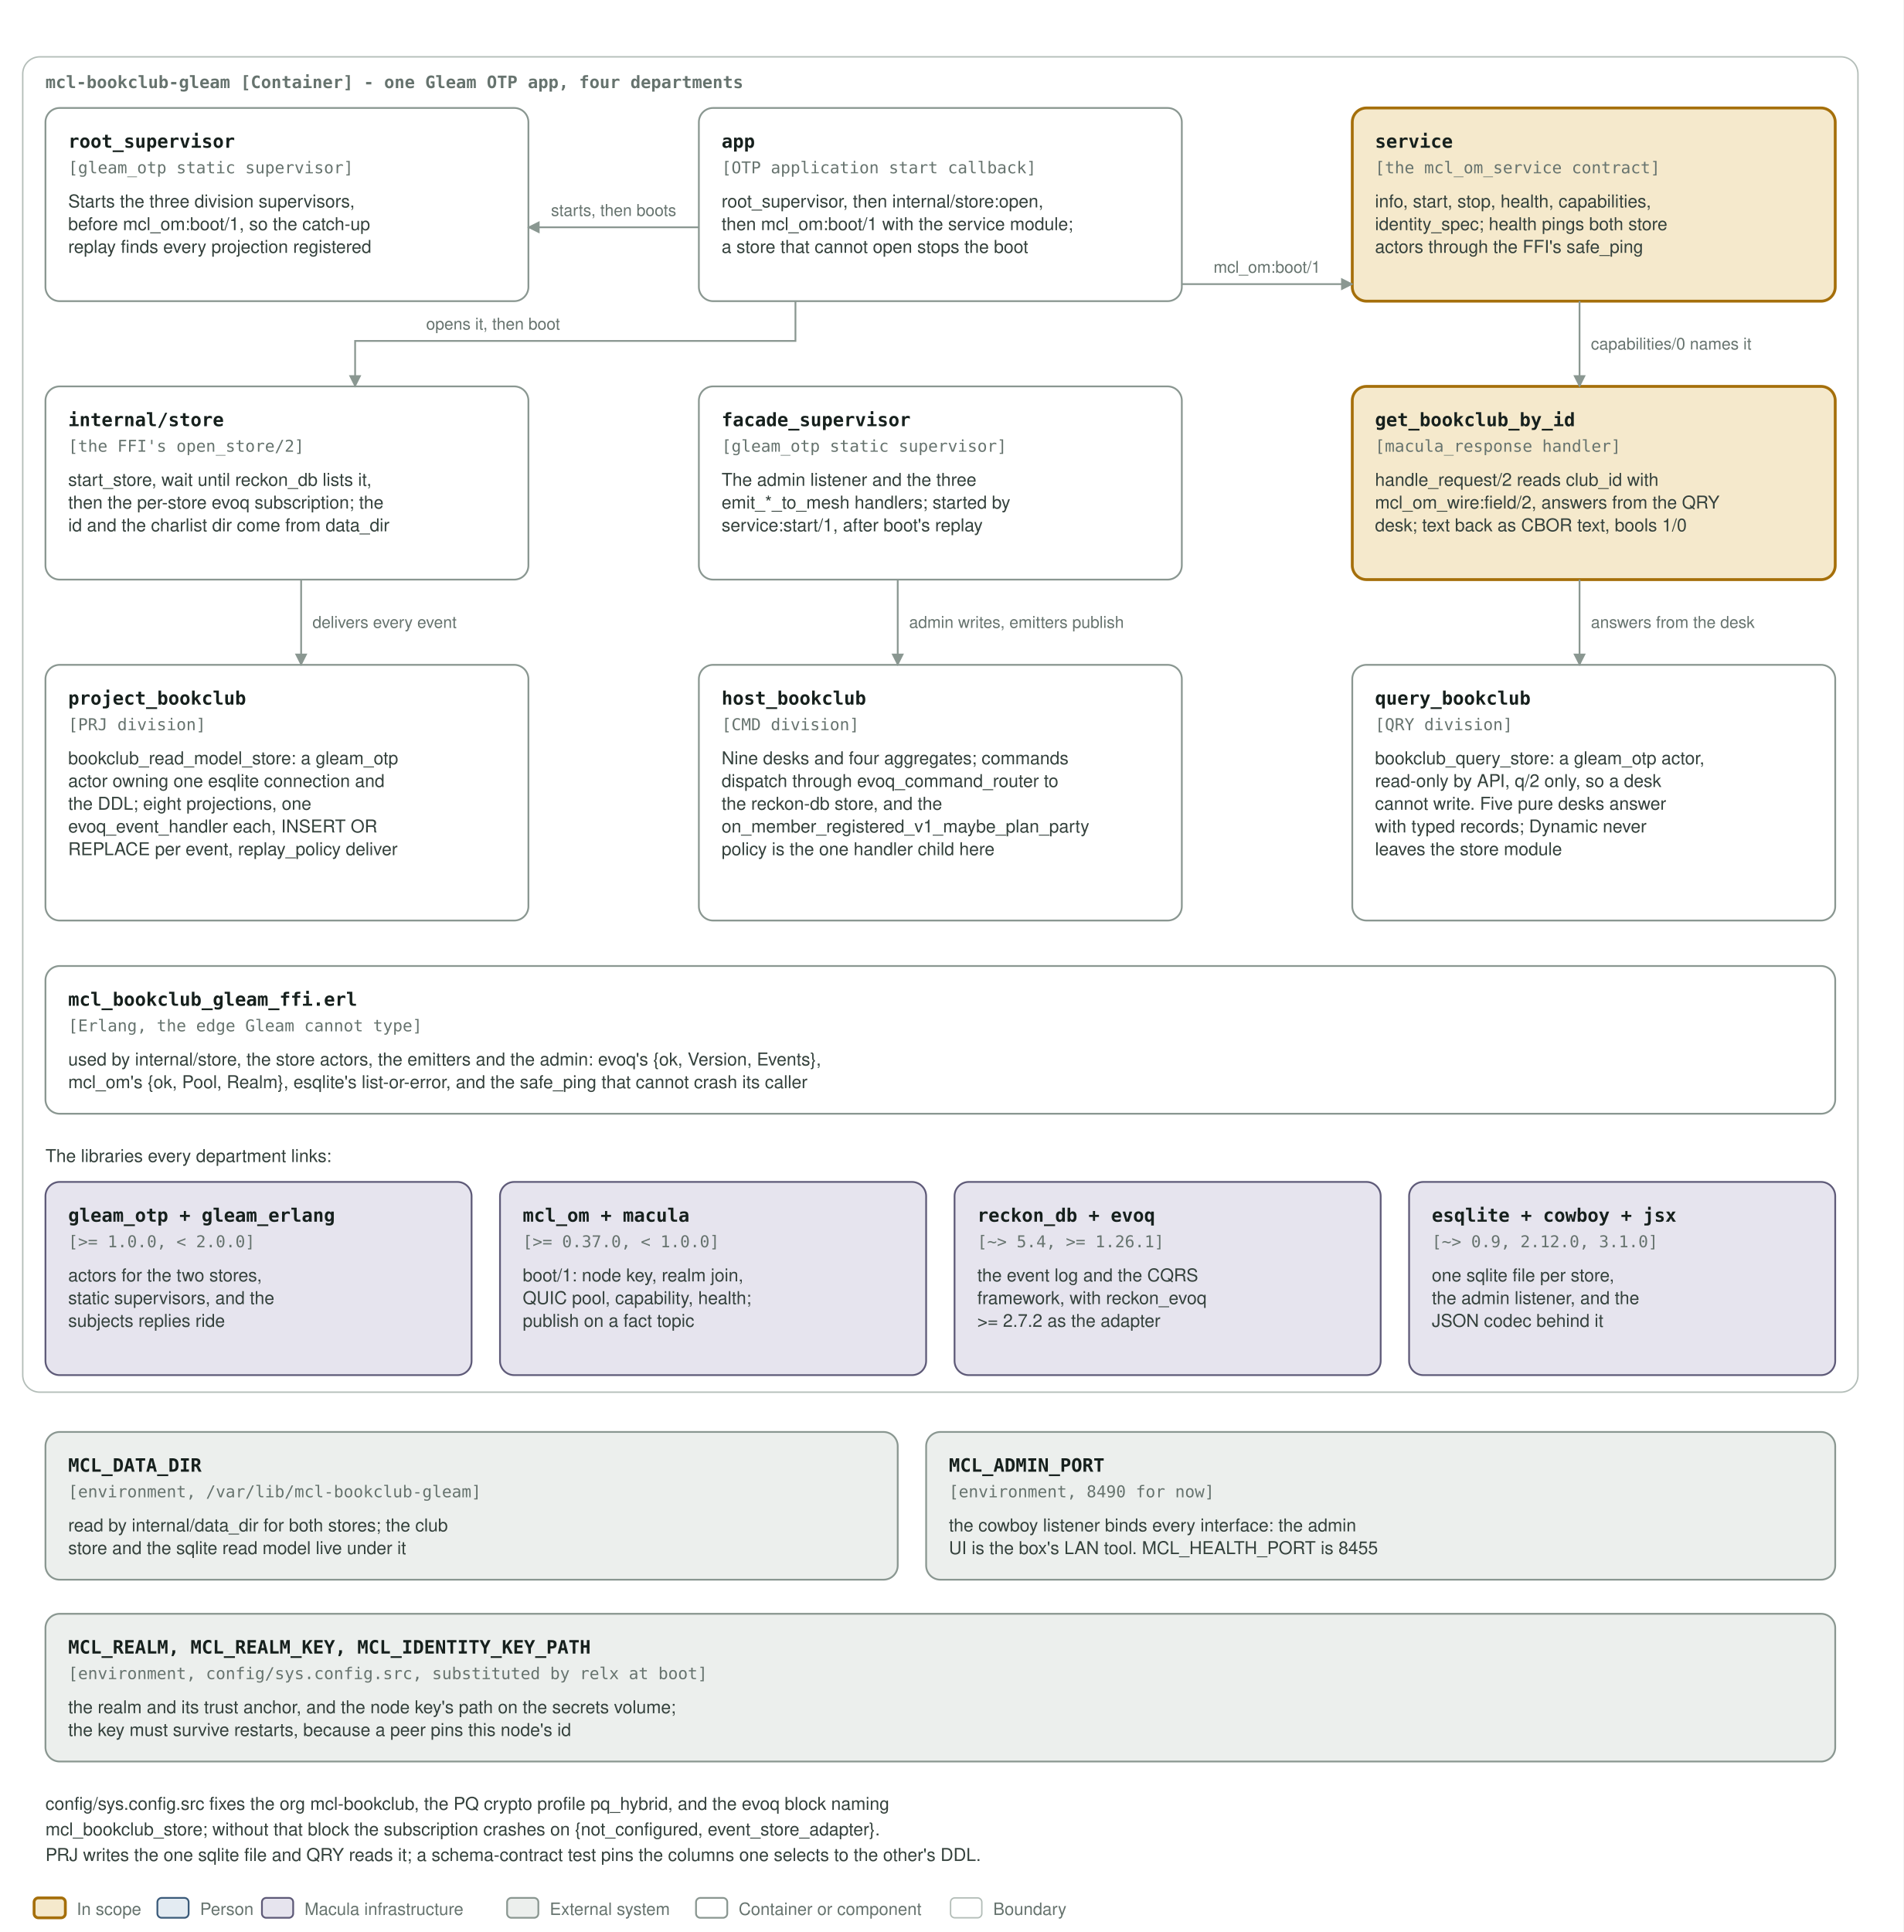
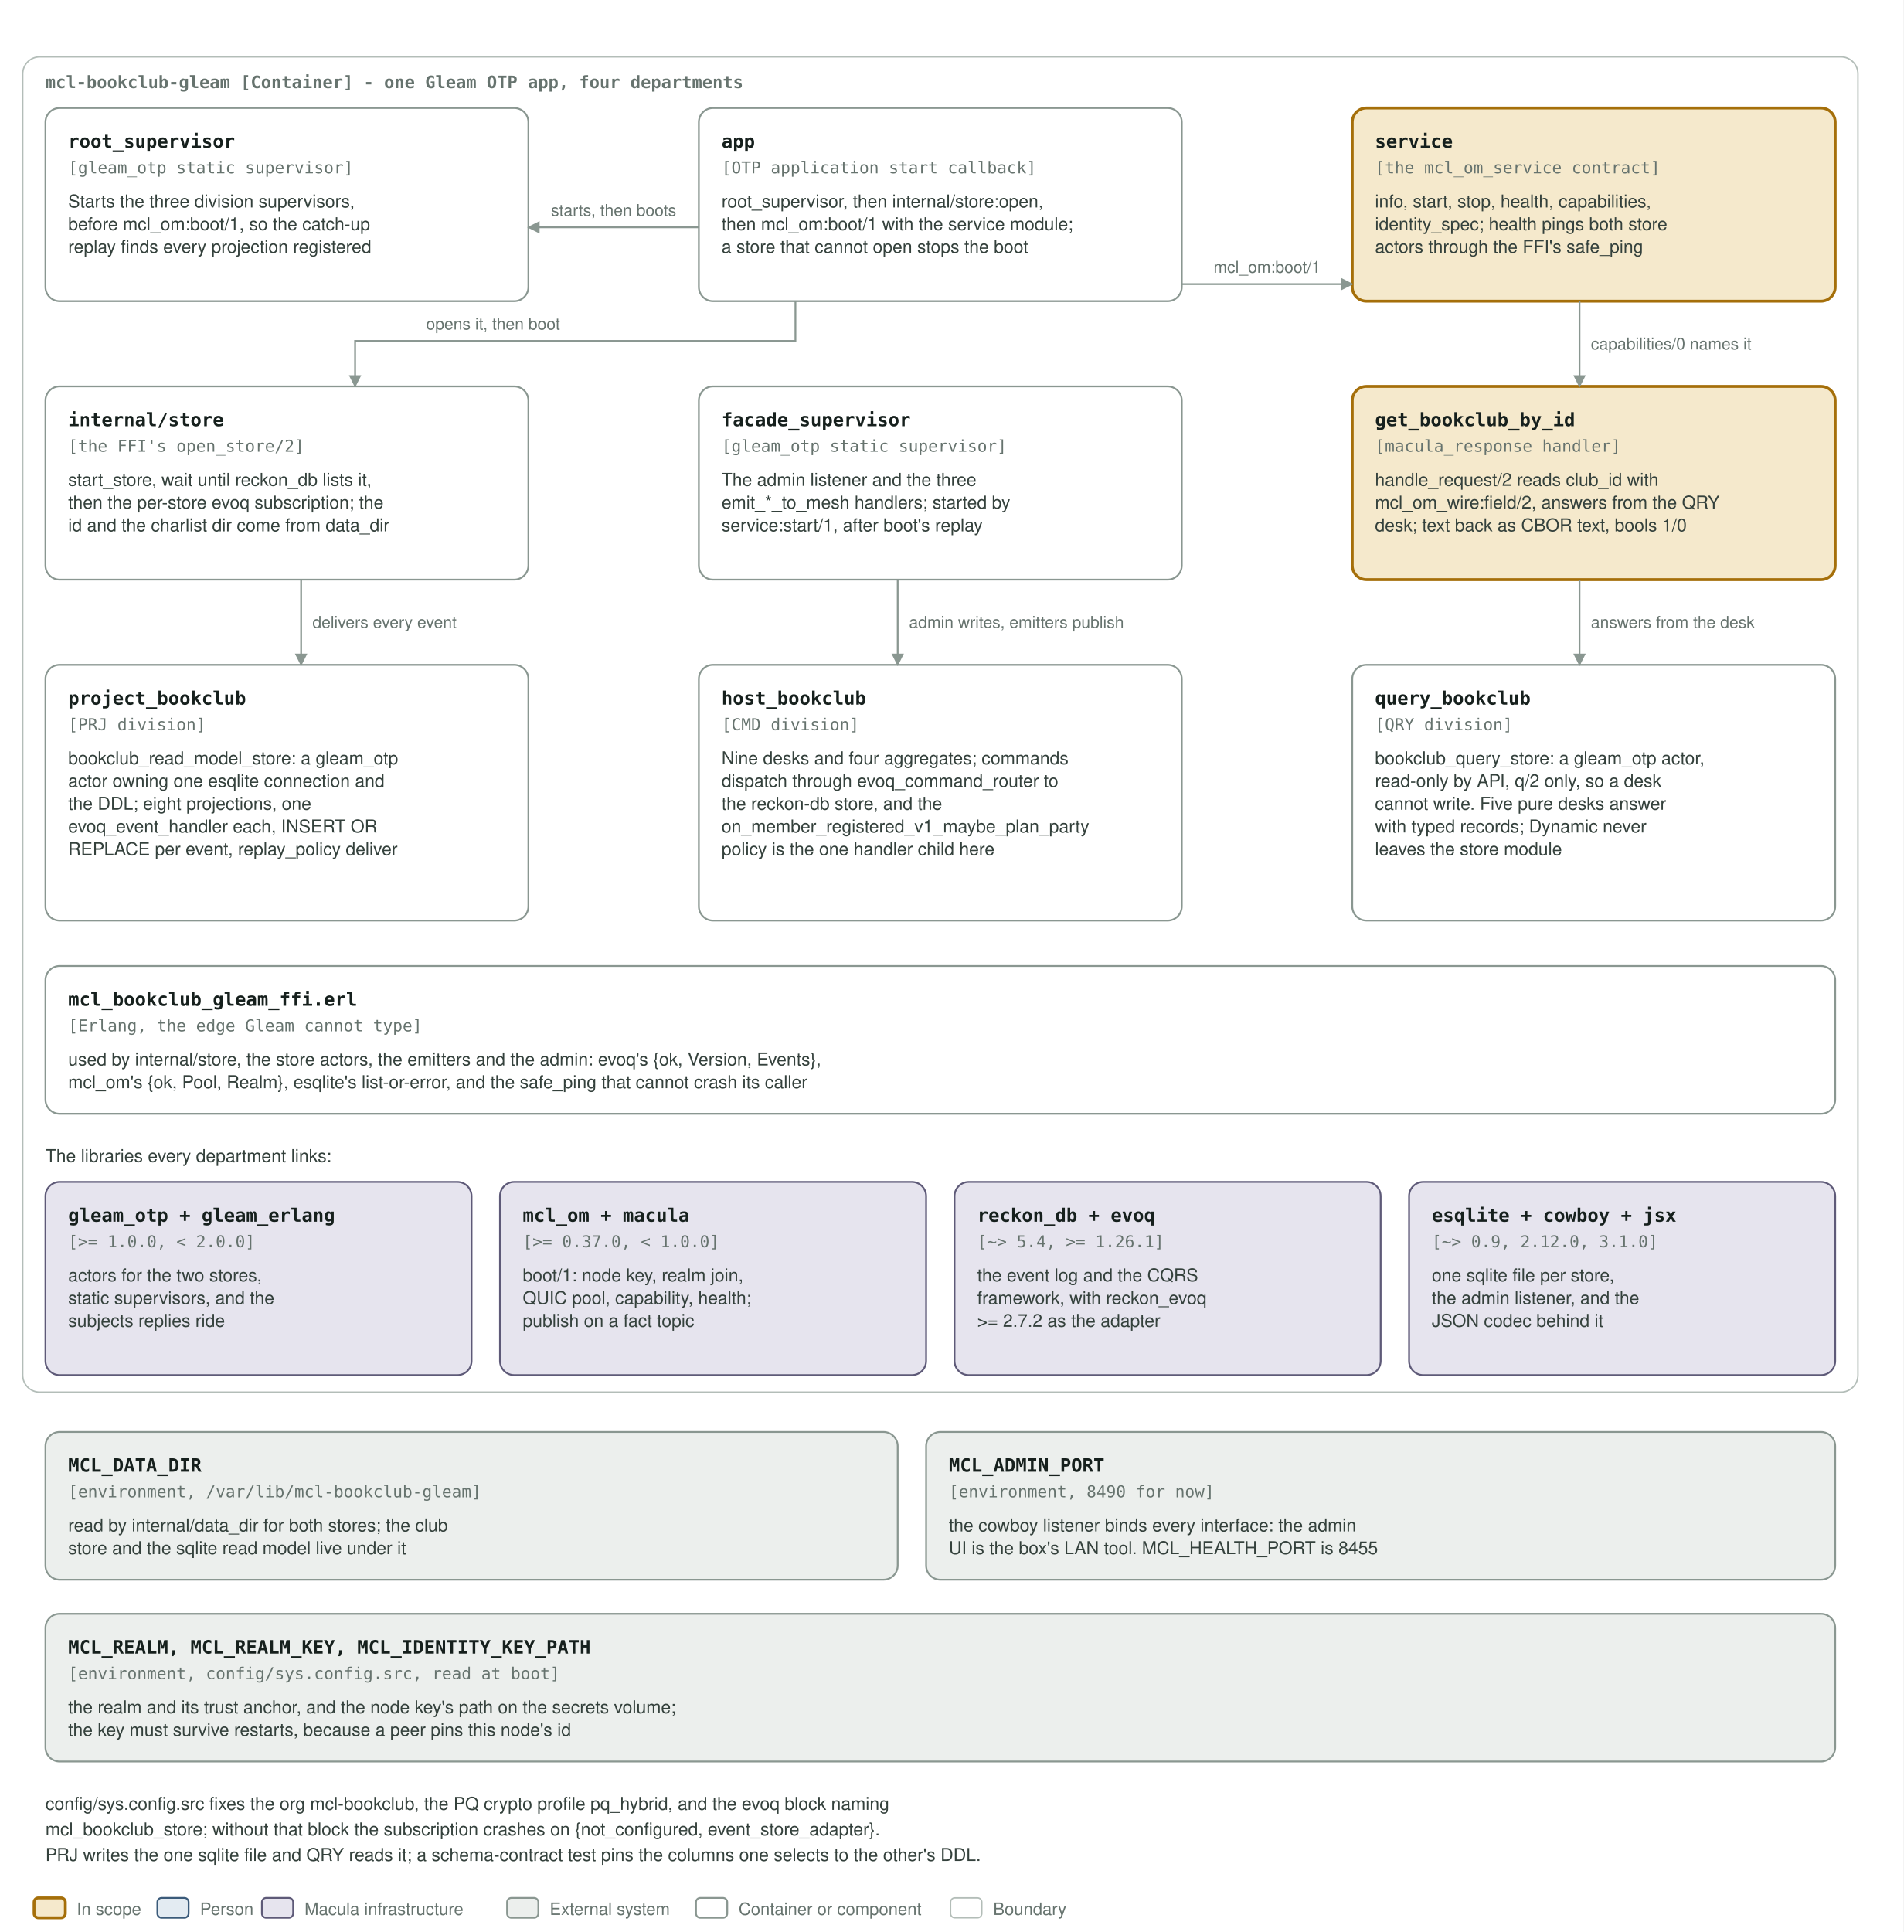
<svg xmlns="http://www.w3.org/2000/svg" viewBox="0 0 1340 1360" role="img" aria-label="mcl-bookclub-gleam components">
  <style>
.t-name { font-family: "Atkinson Hyperlegible", "Segoe UI", system-ui, -apple-system, Helvetica, Arial, sans-serif; font-size: 15px; font-weight: 700; }
.t-desc { font-family: "Atkinson Hyperlegible", "Segoe UI", system-ui, -apple-system, Helvetica, Arial, sans-serif; font-size: 12.5px; }
.t-rel { font-family: "Atkinson Hyperlegible", "Segoe UI", system-ui, -apple-system, Helvetica, Arial, sans-serif; font-size: 11.5px; paint-order: stroke; stroke-width: 4px; stroke-linejoin: round; }
.t-code { font-family: "JetBrains Mono", ui-monospace, Menlo, Consolas, monospace; font-size: 13px; font-weight: 600; }
.t-type { font-family: "JetBrains Mono", ui-monospace, Menlo, Consolas, monospace; font-size: 11.5px; }
.t-bound { font-family: "JetBrains Mono", ui-monospace, Menlo, Consolas, monospace; font-size: 12px; font-weight: 600; }
.t-leg { font-family: "Atkinson Hyperlegible", "Segoe UI", system-ui, -apple-system, Helvetica, Arial, sans-serif; font-size: 12px; }
.edge { fill: none; stroke-width: 1.25; }
.edge-later { fill: none; stroke-width: 1.25; stroke-dasharray: 5 4; }
.bg { fill: #FFFFFF; }
.b-sys { fill: #F5E9CC; stroke: #A56F0A; stroke-width: 2; }
.b-per { fill: #E3EBF2; stroke: #3B5B7A; stroke-width: 1.25; }
.b-mac { fill: #E6E4EE; stroke: #5E5A78; stroke-width: 1.25; }
.b-ext { fill: #ECEFED; stroke: #8A9791; stroke-width: 1.25; }
.b-cmp { fill: #FFFFFF; stroke: #8A9791; stroke-width: 1.25; }
.b-later { fill: none; stroke: #8A9791; stroke-width: 1.25; stroke-dasharray: 5 4; }
.bound { fill: none; stroke: #B3BDB8; stroke-width: 1; }
.head { fill: #3B5B7A; }
.t-name, .t-code { fill: #16201D; }
.t-type, .t-bound, .t-leg { fill: #66736E; }
.t-desc { fill: #34413C; }
.t-rel { fill: #66736E; stroke: #FFFFFF; }
.edge, .edge-later { stroke: #8A9791; }
.arrowhead { fill: #8A9791; }
@media (prefers-color-scheme: dark) {
.bg { fill: #171F1C; }
.b-sys { fill: #3A2E13; stroke: #E3AA3C; }
.b-per { fill: #1D2A36; stroke: #8EB4D8; }
.b-mac { fill: #26243A; stroke: #A9A4C8; }
.b-ext { fill: #1C2421; stroke: #7D8B85; }
.b-cmp { fill: #171F1C; stroke: #7D8B85; }
.b-later { stroke: #7D8B85; }
.bound { stroke: #4A5752; }
.head { fill: #8EB4D8; }
.t-name, .t-code { fill: #E6ECE9; }
.t-type, .t-bound, .t-leg { fill: #93A09A; }
.t-desc { fill: #C3CDC8; }
.t-rel { fill: #93A09A; stroke: #171F1C; }
.edge, .edge-later { stroke: #7D8B85; }
.arrowhead { fill: #7D8B85; }
}
</style>
  <defs>
    <marker id="a" viewBox="0 0 10 10" refX="9" refY="5" markerWidth="7" markerHeight="7" orient="auto-start-reverse">
      <path class="arrowhead" d="M0 0L10 5L0 10z" />
    </marker>
  </defs>
  <rect class="bg" x="0" y="0" width="1340" height="1360" />
  <rect class="bound" x="16" y="40" width="1292" height="940" rx="12" />
  <text class="t-bound" x="32" y="62">mcl-bookclub-gleam [Container] - one Gleam OTP app, four departments</text>
  <rect class="b-cmp" x="32" y="76" width="340" height="136" rx="10" />
  <text class="t-code" x="48" y="104">root_supervisor</text>
  <text class="t-type" x="48" y="122">[gleam_otp static supervisor]</text>
  <text class="t-desc" x="48" y="146">Starts the three division supervisors,</text>
  <text class="t-desc" x="48" y="162">before mcl_om:boot/1, so the catch-up</text>
  <text class="t-desc" x="48" y="178">replay finds every projection registered</text>
  <rect class="b-cmp" x="492" y="76" width="340" height="136" rx="10" />
  <text class="t-code" x="508" y="104">app</text>
  <text class="t-type" x="508" y="122">[OTP application start callback]</text>
  <text class="t-desc" x="508" y="146">root_supervisor, then internal/store:open,</text>
  <text class="t-desc" x="508" y="162">then mcl_om:boot/1 with the service module;</text>
  <text class="t-desc" x="508" y="178">a store that cannot open stops the boot</text>
  <rect class="b-sys" x="952" y="76" width="340" height="136" rx="10" />
  <text class="t-code" x="968" y="104">service</text>
  <text class="t-type" x="968" y="122">[the mcl_om_service contract]</text>
  <text class="t-desc" x="968" y="146">info, start, stop, health, capabilities,</text>
  <text class="t-desc" x="968" y="162">identity_spec; health pings both store</text>
  <text class="t-desc" x="968" y="178">actors through the FFI's safe_ping</text>
  <rect class="b-cmp" x="32" y="272" width="340" height="136" rx="10" />
  <text class="t-code" x="48" y="300">internal/store</text>
  <text class="t-type" x="48" y="318">[the FFI's open_store/2]</text>
  <text class="t-desc" x="48" y="342">start_store, wait until reckon_db lists it,</text>
  <text class="t-desc" x="48" y="358">then the per-store evoq subscription; the</text>
  <text class="t-desc" x="48" y="374">id and the charlist dir come from data_dir</text>
  <rect class="b-cmp" x="492" y="272" width="340" height="136" rx="10" />
  <text class="t-code" x="508" y="300">facade_supervisor</text>
  <text class="t-type" x="508" y="318">[gleam_otp static supervisor]</text>
  <text class="t-desc" x="508" y="342">The admin listener and the three</text>
  <text class="t-desc" x="508" y="358">emit_*_to_mesh handlers; started by</text>
  <text class="t-desc" x="508" y="374">service:start/1, after boot's replay</text>
  <rect class="b-sys" x="952" y="272" width="340" height="136" rx="10" />
  <text class="t-code" x="968" y="300">get_bookclub_by_id</text>
  <text class="t-type" x="968" y="318">[macula_response handler]</text>
  <text class="t-desc" x="968" y="342">handle_request/2 reads club_id with</text>
  <text class="t-desc" x="968" y="358">mcl_om_wire:field/2, answers from the QRY</text>
  <text class="t-desc" x="968" y="374">desk; text back as CBOR text, bools 1/0</text>
  <rect class="b-cmp" x="32" y="468" width="340" height="180" rx="10" />
  <text class="t-code" x="48" y="496">project_bookclub</text>
  <text class="t-type" x="48" y="514">[PRJ division]</text>
  <text class="t-desc" x="48" y="538">bookclub_read_model_store: a gleam_otp</text>
  <text class="t-desc" x="48" y="554">actor owning one esqlite connection and</text>
  <text class="t-desc" x="48" y="570">the DDL; eight projections, one</text>
  <text class="t-desc" x="48" y="586">evoq_event_handler each, INSERT OR</text>
  <text class="t-desc" x="48" y="602">REPLACE per event, replay_policy deliver</text>
  <rect class="b-cmp" x="492" y="468" width="340" height="180" rx="10" />
  <text class="t-code" x="508" y="496">host_bookclub</text>
  <text class="t-type" x="508" y="514">[CMD division]</text>
  <text class="t-desc" x="508" y="538">Nine desks and four aggregates; commands</text>
  <text class="t-desc" x="508" y="554">dispatch through evoq_command_router to</text>
  <text class="t-desc" x="508" y="570">the reckon-db store, and the</text>
  <text class="t-desc" x="508" y="586">on_member_registered_v1_maybe_plan_party</text>
  <text class="t-desc" x="508" y="602">policy is the one handler child here</text>
  <rect class="b-cmp" x="952" y="468" width="340" height="180" rx="10" />
  <text class="t-code" x="968" y="496">query_bookclub</text>
  <text class="t-type" x="968" y="514">[QRY division]</text>
  <text class="t-desc" x="968" y="538">bookclub_query_store: a gleam_otp actor,</text>
  <text class="t-desc" x="968" y="554">read-only by API, q/2 only, so a desk</text>
  <text class="t-desc" x="968" y="570">cannot write. Five pure desks answer</text>
  <text class="t-desc" x="968" y="586">with typed records; Dynamic never</text>
  <text class="t-desc" x="968" y="602">leaves the store module</text>
  <rect class="b-cmp" x="32" y="680" width="1260" height="104" rx="10" />
  <text class="t-code" x="48" y="708">mcl_bookclub_gleam_ffi.erl</text>
  <text class="t-type" x="48" y="726">[Erlang, the edge Gleam cannot type]</text>
  <text class="t-desc" x="48" y="750">used by internal/store, the store actors, the emitters and the admin: evoq's {ok, Version, Events},</text>
  <text class="t-desc" x="48" y="766">mcl_om's {ok, Pool, Realm}, esqlite's list-or-error, and the safe_ping that cannot crash its caller</text>
  <text class="t-desc" x="32" y="818">The libraries every department links:</text>
  <rect class="b-mac" x="32" y="832" width="300" height="136" rx="10" />
  <text class="t-code" x="48" y="860">gleam_otp + gleam_erlang</text>
  <text class="t-type" x="48" y="878">[&gt;= 1.0.0, &lt; 2.0.0]</text>
  <text class="t-desc" x="48" y="902">actors for the two stores,</text>
  <text class="t-desc" x="48" y="918">static supervisors, and the</text>
  <text class="t-desc" x="48" y="934">subjects replies ride</text>
  <rect class="b-mac" x="352" y="832" width="300" height="136" rx="10" />
  <text class="t-code" x="368" y="860">mcl_om + macula</text>
  <text class="t-type" x="368" y="878">[&gt;= 0.37.0, &lt; 1.0.0]</text>
  <text class="t-desc" x="368" y="902">boot/1: node key, realm join,</text>
  <text class="t-desc" x="368" y="918">QUIC pool, capability, health;</text>
  <text class="t-desc" x="368" y="934">publish on a fact topic</text>
  <rect class="b-mac" x="672" y="832" width="300" height="136" rx="10" />
  <text class="t-code" x="688" y="860">reckon_db + evoq</text>
  <text class="t-type" x="688" y="878">[~&gt; 5.4, &gt;= 1.26.1]</text>
  <text class="t-desc" x="688" y="902">the event log and the CQRS</text>
  <text class="t-desc" x="688" y="918">framework, with reckon_evoq</text>
  <text class="t-desc" x="688" y="934">&gt;= 2.7.2 as the adapter</text>
  <rect class="b-mac" x="992" y="832" width="300" height="136" rx="10" />
  <text class="t-code" x="1008" y="860">esqlite + cowboy + jsx</text>
  <text class="t-type" x="1008" y="878">[~&gt; 0.9, 2.12.0, 3.1.0]</text>
  <text class="t-desc" x="1008" y="902">one sqlite file per store,</text>
  <text class="t-desc" x="1008" y="918">the admin listener, and the</text>
  <text class="t-desc" x="1008" y="934">JSON codec behind it</text>
  <path class="edge" d="M492 160H372" marker-end="url(#a)" />
  <text class="t-rel" x="432" y="152" text-anchor="middle">starts, then boots</text>
  <path class="edge" d="M832 200H952" marker-end="url(#a)" />
  <text class="t-rel" x="892" y="192" text-anchor="middle">mcl_om:boot/1</text>
  <path class="edge" d="M560 212V240H250V272" marker-end="url(#a)" />
  <text class="t-rel" x="300" y="232">opens it, then boot</text>
  <path class="edge" d="M1112 212V272" marker-end="url(#a)" />
  <text class="t-rel" x="1120" y="246">capabilities/0 names it</text>
  <path class="edge" d="M212 408V468" marker-end="url(#a)" />
  <text class="t-rel" x="220" y="442">delivers every event</text>
  <path class="edge" d="M632 408V468" marker-end="url(#a)" />
  <text class="t-rel" x="640" y="442">admin writes, emitters publish</text>
  <path class="edge" d="M1112 408V468" marker-end="url(#a)" />
  <text class="t-rel" x="1120" y="442">answers from the desk</text>
  <rect class="b-ext" x="32" y="1008" width="600" height="104" rx="10" />
  <text class="t-code" x="48" y="1036">MCL_DATA_DIR</text>
  <text class="t-type" x="48" y="1054">[environment, /var/lib/mcl-bookclub-gleam]</text>
  <text class="t-desc" x="48" y="1078">read by internal/data_dir for both stores; the club</text>
  <text class="t-desc" x="48" y="1094">store and the sqlite read model live under it</text>
  <rect class="b-ext" x="652" y="1008" width="640" height="104" rx="10" />
  <text class="t-code" x="668" y="1036">MCL_ADMIN_PORT</text>
  <text class="t-type" x="668" y="1054">[environment, 8490 for now]</text>
  <text class="t-desc" x="668" y="1078">the cowboy listener binds every interface: the admin</text>
  <text class="t-desc" x="668" y="1094">UI is the box's LAN tool. MCL_HEALTH_PORT is 8455</text>
  <rect class="b-ext" x="32" y="1136" width="1260" height="104" rx="10" />
  <text class="t-code" x="48" y="1164">MCL_REALM, MCL_REALM_KEY, MCL_IDENTITY_KEY_PATH</text>
-   <text class="t-type" x="48" y="1182">[environment, config/sys.config.src, substituted by relx at boot]</text>
+   <text class="t-type" x="48" y="1182">[environment, config/sys.config.src, read at boot]</text>
  <text class="t-desc" x="48" y="1206">the realm and its trust anchor, and the node key's path on the secrets volume;</text>
  <text class="t-desc" x="48" y="1222">the key must survive restarts, because a peer pins this node's id</text>
  <text class="t-desc" x="32" y="1274">config/sys.config.src fixes the org mcl-bookclub, the PQ crypto profile pq_hybrid, and the evoq block naming</text>
  <text class="t-desc" x="32" y="1292">mcl_bookclub_store; without that block the subscription crashes on {not_configured, event_store_adapter}.</text>
  <text class="t-desc" x="32" y="1310">PRJ writes the one sqlite file and QRY reads it; a schema-contract test pins the columns one selects to the other's DDL.</text>
  <rect class="b-sys" x="24" y="1336" width="22" height="14" rx="3" />
  <text class="t-leg" x="54" y="1348">In scope</text>
  <rect class="b-per" x="110.8" y="1336" width="22" height="14" rx="3" />
  <text class="t-leg" x="140.8" y="1348">Person</text>
  <rect class="b-mac" x="184.4" y="1336" width="22" height="14" rx="3" />
  <text class="t-leg" x="214.4" y="1348">Macula infrastructure</text>
  <rect class="b-ext" x="357.0" y="1336" width="22" height="14" rx="3" />
  <text class="t-leg" x="387.0" y="1348">External system</text>
  <rect class="b-cmp" x="490.0" y="1336" width="22" height="14" rx="3" />
  <text class="t-leg" x="520.0" y="1348">Container or component</text>
  <rect class="bound" x="669.2" y="1336" width="22" height="14" rx="3" />
  <text class="t-leg" x="699.2" y="1348">Boundary</text>
</svg>
